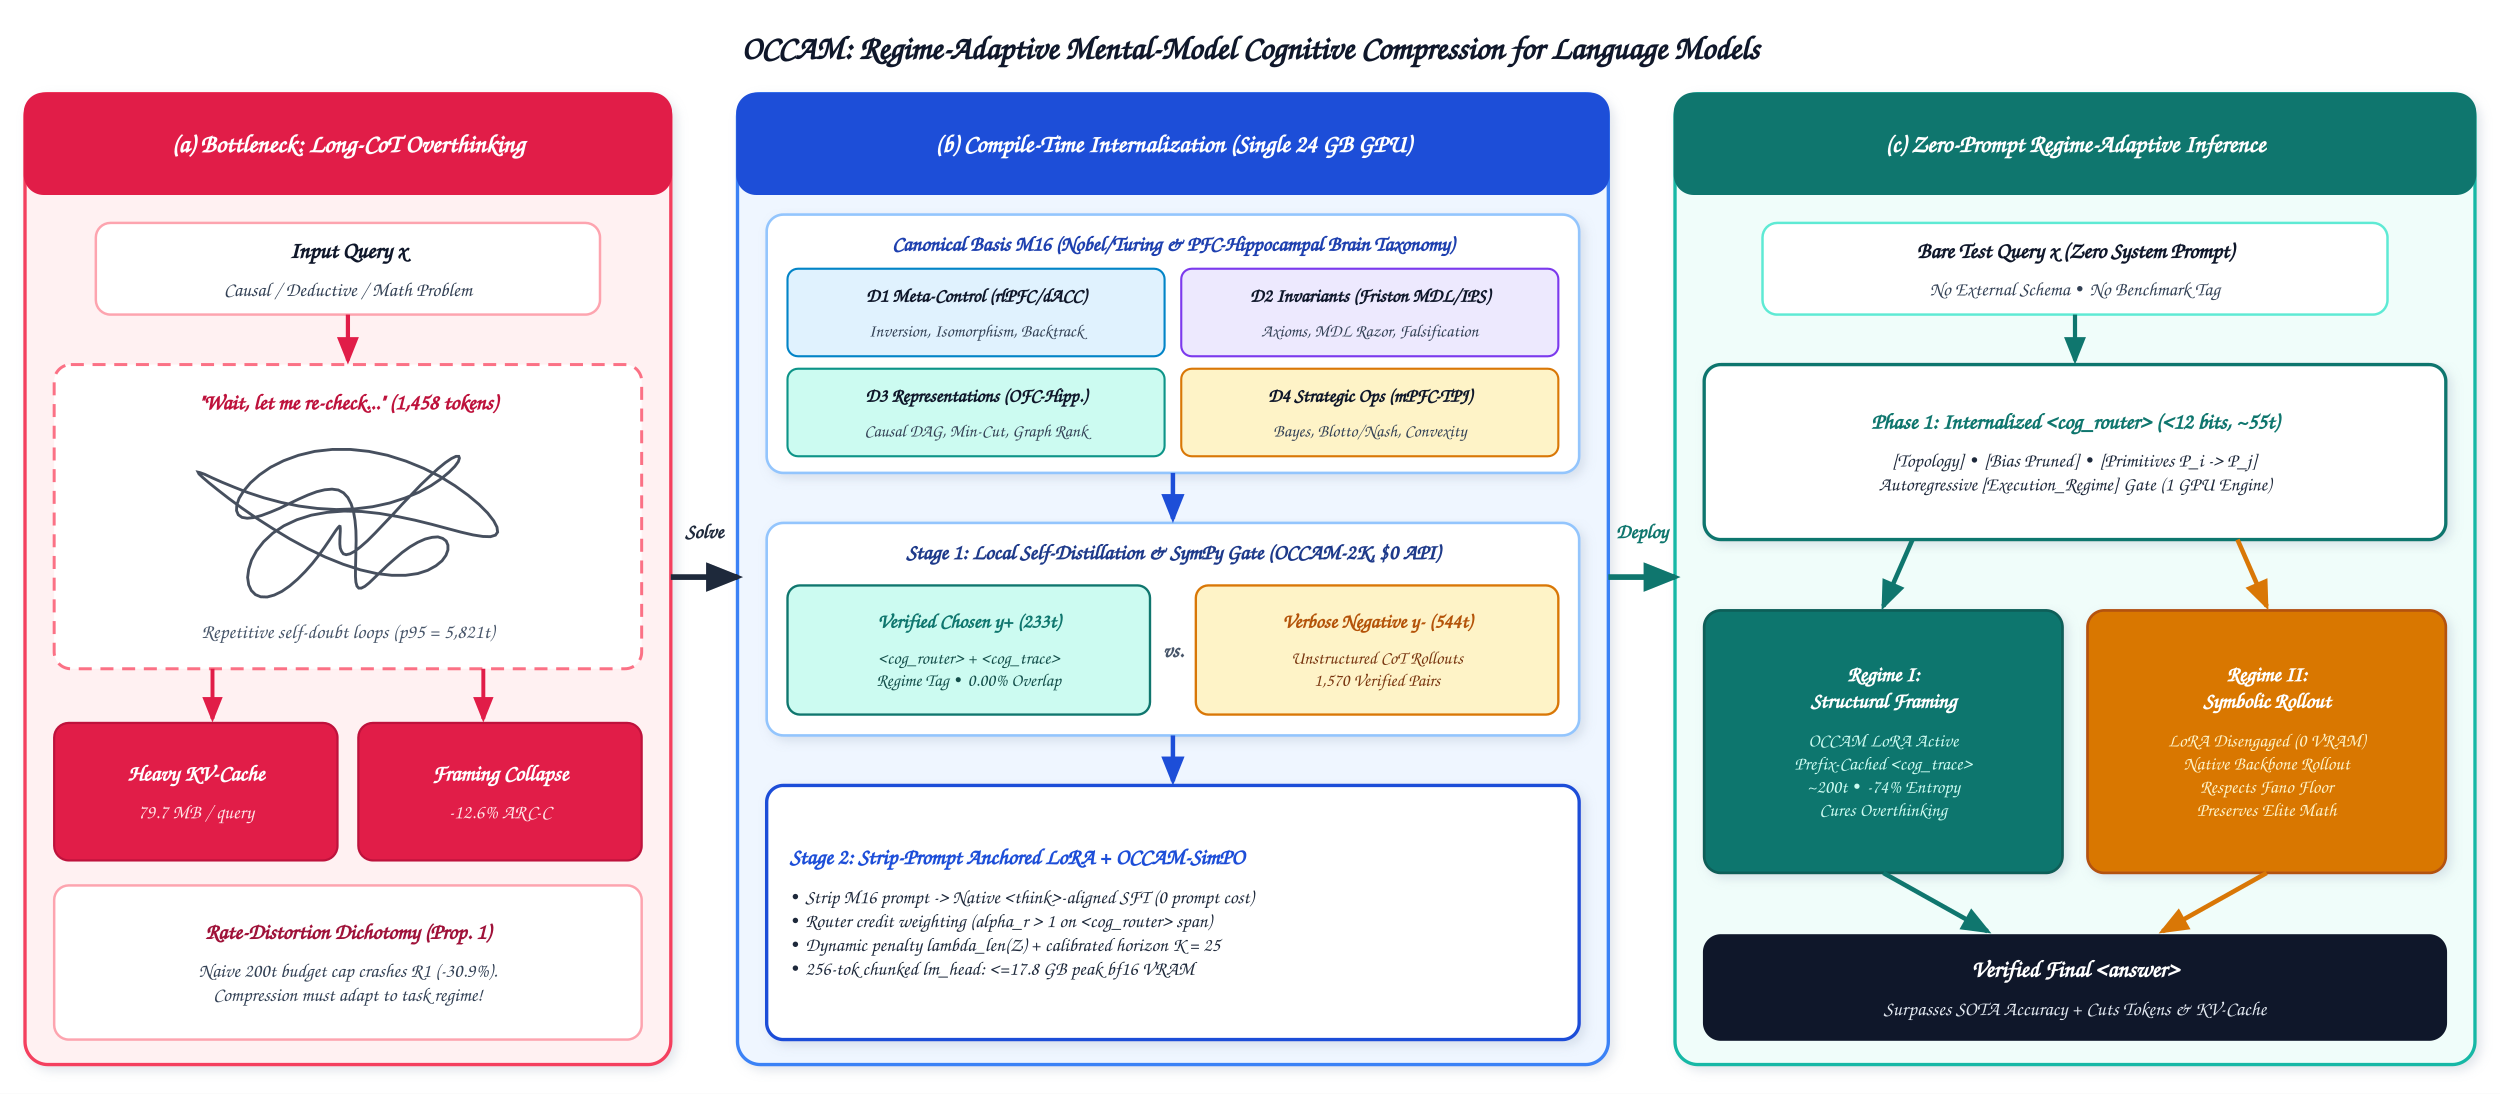
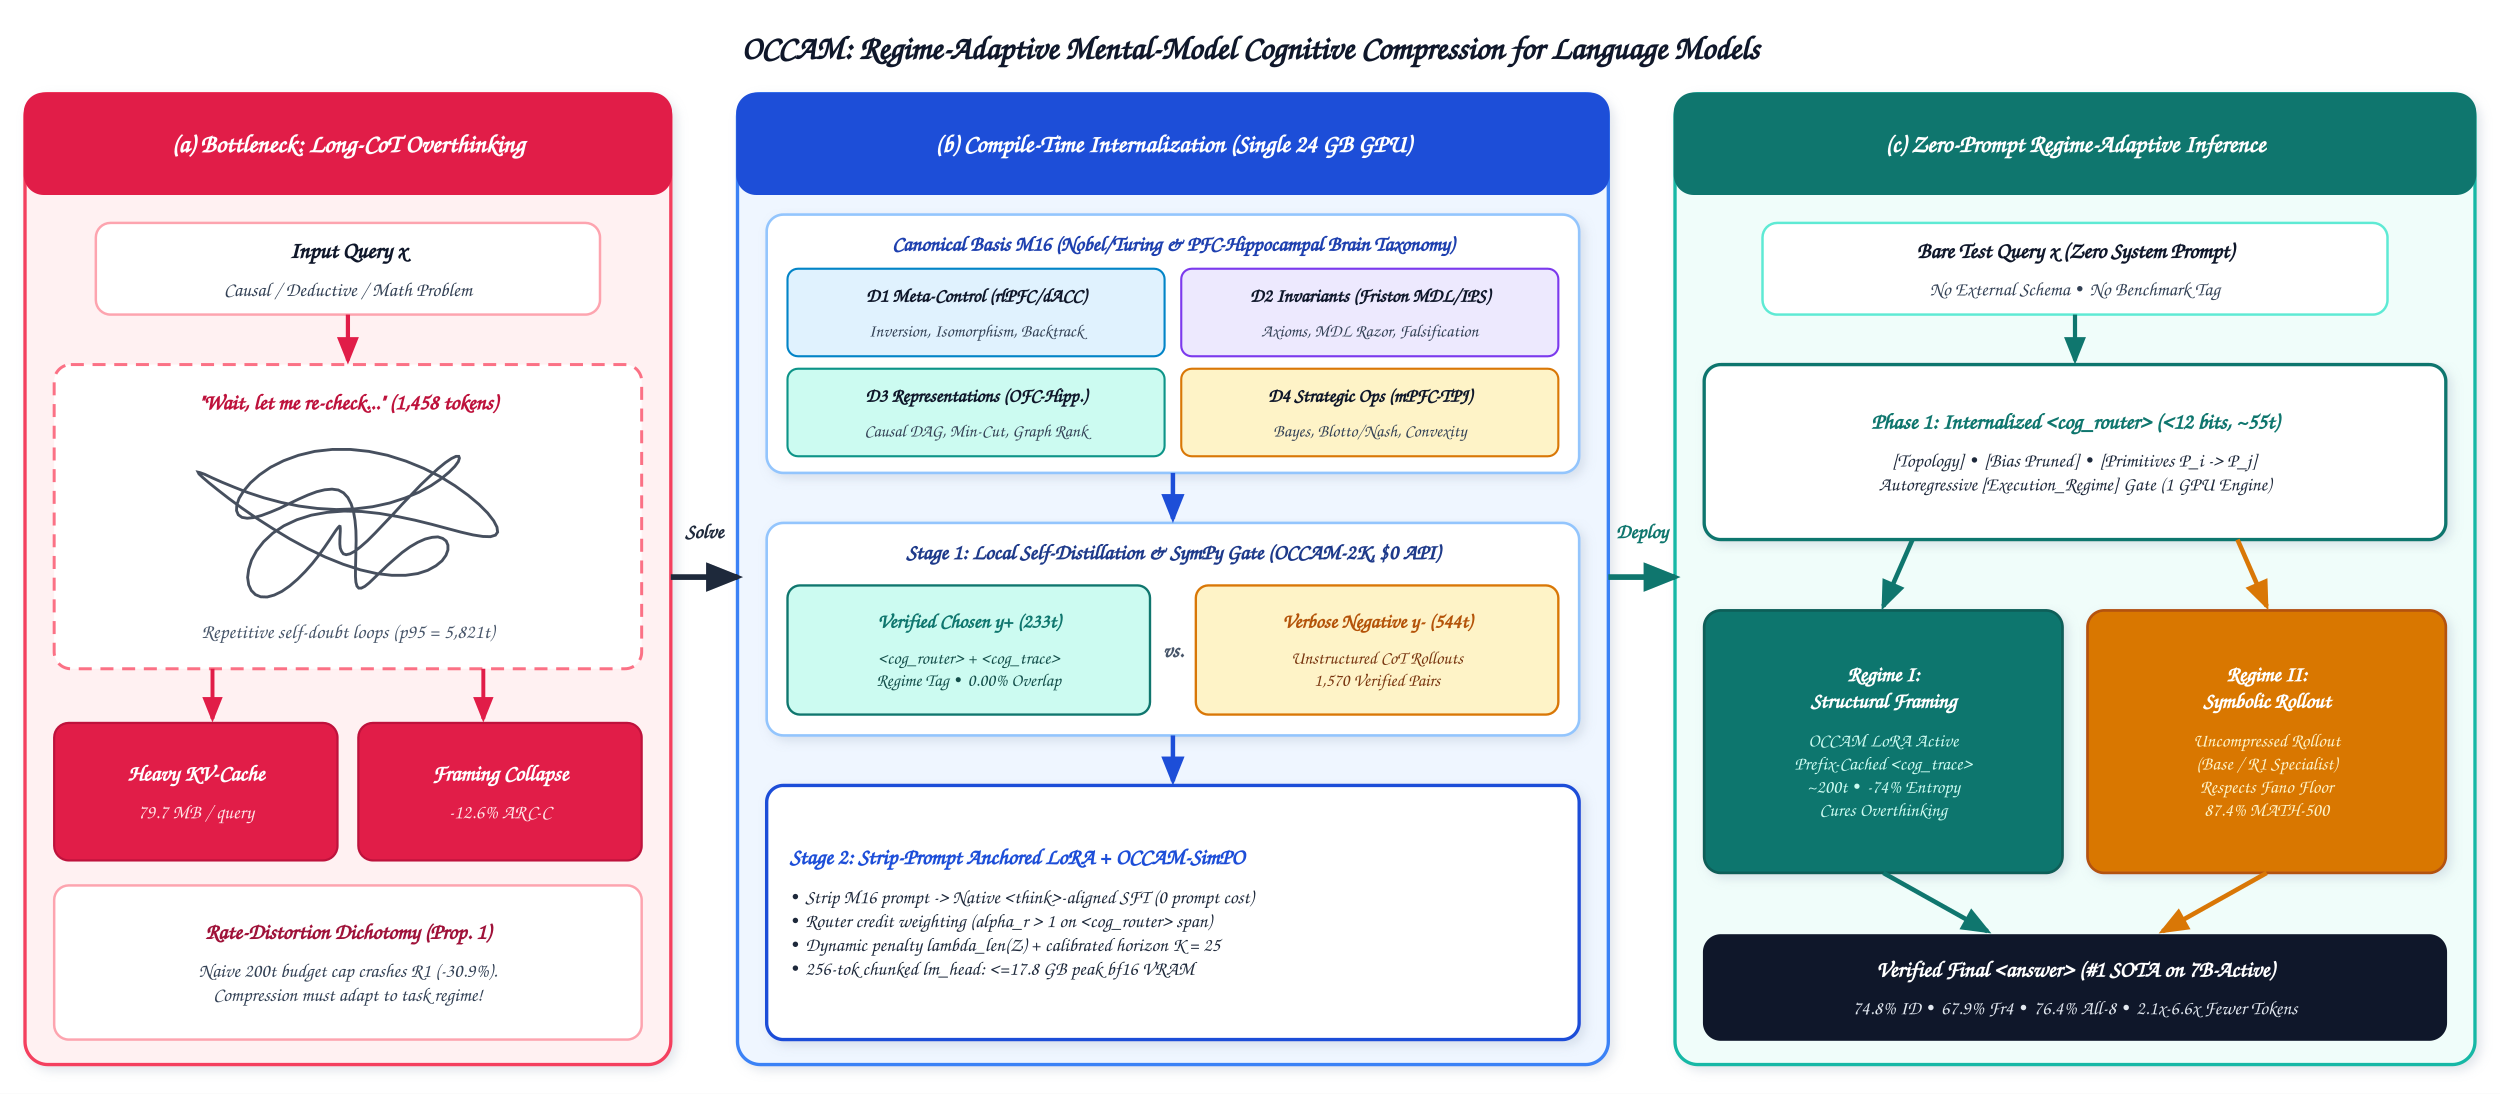
<svg xmlns="http://www.w3.org/2000/svg" width="1152.0" height="504.0" viewBox="0 0 1152.0 504.0">
  <defs>
    <filter id="cardShadow" x="-4%" y="-4%" width="110%" height="112%">
      <feDropShadow dx="2" dy="2" stdDeviation="2.5" flood-color="#94A3B8" flood-opacity="0.28" />
    </filter>
    <marker id="arr_0" viewBox="0 0 10 10" refX="8.5" refY="5" markerWidth="6.5" markerHeight="6.5" orient="auto-start-reverse">
      <path d="M 0 1 L 10 5 L 0 9 z" fill="#0F766E" />
    </marker>
    <marker id="arr_1" viewBox="0 0 10 10" refX="8.5" refY="5" markerWidth="6.5" markerHeight="6.5" orient="auto-start-reverse">
      <path d="M 0 1 L 10 5 L 0 9 z" fill="#1D4ED8" />
    </marker>
    <marker id="arr_2" viewBox="0 0 10 10" refX="8.5" refY="5" markerWidth="6.5" markerHeight="6.5" orient="auto-start-reverse">
      <path d="M 0 1 L 10 5 L 0 9 z" fill="#1E293B" />
    </marker>
    <marker id="arr_3" viewBox="0 0 10 10" refX="8.5" refY="5" markerWidth="6.5" markerHeight="6.5" orient="auto-start-reverse">
      <path d="M 0 1 L 10 5 L 0 9 z" fill="#D97706" />
    </marker>
    <marker id="arr_4" viewBox="0 0 10 10" refX="8.5" refY="5" markerWidth="6.5" markerHeight="6.5" orient="auto-start-reverse">
      <path d="M 0 1 L 10 5 L 0 9 z" fill="#E11D48" />
    </marker>
  </defs>
  <rect x="0" y="0" width="1152.0" height="504.0" fill="#FFFFFF" />
  <rect x="11.52" y="43.20" width="297.60" height="447.36" rx="10.56" ry="10.56" fill="#FFF1F2" stroke="#F43F5E" stroke-width="1.55" filter="url(#cardShadow)" />
  <rect x="339.84" y="43.20" width="401.28" height="447.36" rx="10.56" ry="10.56" fill="#EFF6FF" stroke="#3B82F6" stroke-width="1.55" filter="url(#cardShadow)" />
  <rect x="771.84" y="43.20" width="368.64" height="447.36" rx="10.56" ry="10.56" fill="#F0FDFA" stroke="#14B8A6" stroke-width="1.55" filter="url(#cardShadow)" />
  <rect x="353.28" y="98.88" width="374.40" height="119.04" rx="7.68" ry="7.68" fill="#FFFFFF" stroke="#93C5FD" stroke-width="1.21" filter="url(#cardShadow)" />
  <rect x="353.28" y="240.96" width="374.40" height="97.92" rx="7.68" ry="7.68" fill="#FFFFFF" stroke="#93C5FD" stroke-width="1.21" filter="url(#cardShadow)" />
  <rect x="11.52" y="43.20" width="297.60" height="46.08" rx="8.64" ry="8.64" fill="#E11D48" stroke="#E11D48" stroke-width="1.15" />
  <text x="160.32" y="70.23" font-family="Comic Sans MS, Comic Neue, cursive, sans-serif" font-size="11.73" font-weight="bold" fill="#FFFFFF" text-anchor="middle">(a) Bottleneck: Long-CoT Overthinking</text>
  <rect x="44.16" y="102.72" width="232.32" height="42.24" rx="6.72" ry="6.72" fill="#FFFFFF" stroke="#FDA4AF" stroke-width="1.15" />
  <text x="160.32" y="118.93" font-family="Comic Sans MS, Comic Neue, cursive, sans-serif" font-size="10.66" font-weight="bold" fill="#0F172A" text-anchor="middle">Input Query x</text>
  <text x="160.32" y="136.39" font-family="Comic Sans MS, Comic Neue, cursive, sans-serif" font-size="9.06" font-weight="normal" fill="#334155" text-anchor="middle">Causal / Deductive / Math Problem</text>
  <rect x="24.96" y="168.00" width="270.72" height="140.16" rx="7.68" ry="7.68" fill="#FFFFFF" stroke="#FB7185" stroke-width="1.38" stroke-dasharray="6,4" />
  <rect x="24.96" y="333.12" width="130.56" height="63.36" rx="6.72" ry="6.72" fill="#E11D48" stroke="#BE123C" stroke-width="1.03" />
  <text x="90.24" y="359.76" font-family="Comic Sans MS, Comic Neue, cursive, sans-serif" font-size="10.26" font-weight="bold" fill="#FFFFFF" text-anchor="middle">Heavy KV-Cache</text>
  <text x="90.24" y="377.09" font-family="Comic Sans MS, Comic Neue, cursive, sans-serif" font-size="9.06" font-weight="normal" fill="#FFE4E6" text-anchor="middle">79.7 MB / query</text>
  <rect x="165.12" y="333.12" width="130.56" height="63.36" rx="6.72" ry="6.72" fill="#E11D48" stroke="#BE123C" stroke-width="1.03" />
  <text x="230.40" y="359.76" font-family="Comic Sans MS, Comic Neue, cursive, sans-serif" font-size="10.26" font-weight="bold" fill="#FFFFFF" text-anchor="middle">Framing Collapse</text>
  <text x="230.40" y="377.09" font-family="Comic Sans MS, Comic Neue, cursive, sans-serif" font-size="9.06" font-weight="normal" fill="#FFE4E6" text-anchor="middle">-12.6% ARC-C</text>
  <rect x="24.96" y="408.00" width="270.72" height="71.04" rx="6.72" ry="6.72" fill="#FFFFFF" stroke="#FDA4AF" stroke-width="1.15" />
  <text x="160.32" y="432.71" font-family="Comic Sans MS, Comic Neue, cursive, sans-serif" font-size="10.13" font-weight="bold" fill="#9F1239" text-anchor="middle">Rate-Distortion Dichotomy (Prop. 1)</text>
  <text x="160.32" y="450.14" font-family="Comic Sans MS, Comic Neue, cursive, sans-serif" font-size="8.93" font-weight="normal" fill="#334155" text-anchor="middle">Naive 200t budget cap crashes R1 (-30.9%).</text>
  <text x="160.32" y="461.22" font-family="Comic Sans MS, Comic Neue, cursive, sans-serif" font-size="8.93" font-weight="normal" fill="#334155" text-anchor="middle">Compression must adapt to task regime!</text>
  <rect x="339.84" y="43.20" width="401.28" height="46.08" rx="8.64" ry="8.64" fill="#1D4ED8" stroke="#1D4ED8" stroke-width="1.15" />
  <text x="540.48" y="70.14" font-family="Comic Sans MS, Comic Neue, cursive, sans-serif" font-size="11.46" font-weight="bold" fill="#FFFFFF" text-anchor="middle">(b) Compile-Time Internalization (Single 24 GB GPU)</text>
  <rect x="353.28" y="361.92" width="374.40" height="117.12" rx="7.68" ry="7.68" fill="#FFFFFF" stroke="#1D4ED8" stroke-width="1.55" filter="url(#cardShadow)" />
  <text x="363.84" y="398.28" font-family="Comic Sans MS, Comic Neue, cursive, sans-serif" font-size="10.26" font-weight="bold" fill="#1D4ED8" text-anchor="start">Stage 2: Strip-Prompt Anchored LoRA + OCCAM-SimPO</text>
  <text x="363.84" y="416.22" font-family="Comic Sans MS, Comic Neue, cursive, sans-serif" font-size="8.86" font-weight="normal" fill="#1E293B" text-anchor="start">• Strip M16 prompt -&gt; Native &lt;think&gt;-aligned SFT (0 prompt cost)</text>
  <text x="363.84" y="427.21" font-family="Comic Sans MS, Comic Neue, cursive, sans-serif" font-size="8.86" font-weight="normal" fill="#1E293B" text-anchor="start">• Router credit weighting (alpha_r &gt; 1 on &lt;cog_router&gt; span)</text>
  <text x="363.84" y="438.20" font-family="Comic Sans MS, Comic Neue, cursive, sans-serif" font-size="8.86" font-weight="normal" fill="#1E293B" text-anchor="start">• Dynamic penalty lambda_len(Z) + calibrated horizon K = 25</text>
  <text x="363.84" y="449.19" font-family="Comic Sans MS, Comic Neue, cursive, sans-serif" font-size="8.86" font-weight="normal" fill="#1E293B" text-anchor="start">• 256-tok chunked lm_head: &lt;=17.8 GB peak bf16 VRAM</text>
  <rect x="771.84" y="43.20" width="368.64" height="46.08" rx="8.64" ry="8.64" fill="#0F766E" stroke="#0F766E" stroke-width="1.15" />
  <text x="956.16" y="70.14" font-family="Comic Sans MS, Comic Neue, cursive, sans-serif" font-size="11.46" font-weight="bold" fill="#FFFFFF" text-anchor="middle">(c) Zero-Prompt Regime-Adaptive Inference</text>
  <rect x="812.16" y="102.72" width="288.00" height="42.24" rx="6.72" ry="6.72" fill="#FFFFFF" stroke="#5EEAD4" stroke-width="1.15" />
  <text x="956.16" y="118.95" font-family="Comic Sans MS, Comic Neue, cursive, sans-serif" font-size="10.33" font-weight="bold" fill="#0F172A" text-anchor="middle">Bare Test Query x (Zero System Prompt)</text>
  <text x="956.16" y="136.11" font-family="Comic Sans MS, Comic Neue, cursive, sans-serif" font-size="8.86" font-weight="normal" fill="#334155" text-anchor="middle">No External Schema • No Benchmark Tag</text>
  <rect x="785.28" y="168.00" width="341.76" height="80.64" rx="7.68" ry="7.68" fill="#FFFFFF" stroke="#0F766E" stroke-width="1.55" filter="url(#cardShadow)" />
  <text x="956.16" y="197.62" font-family="Comic Sans MS, Comic Neue, cursive, sans-serif" font-size="10.20" font-weight="bold" fill="#0F766E" text-anchor="middle">Phase 1: Internalized &lt;cog_router&gt; (&lt;12 bits, ~55t)</text>
  <text x="956.16" y="215.01" font-family="Comic Sans MS, Comic Neue, cursive, sans-serif" font-size="8.86" font-weight="normal" fill="#1E293B" text-anchor="middle">[Topology] • [Bias Pruned] • [Primitives P_i -&gt; P_j]</text>
  <text x="956.16" y="226.00" font-family="Comic Sans MS, Comic Neue, cursive, sans-serif" font-size="8.86" font-weight="normal" fill="#1E293B" text-anchor="middle">Autoregressive [Execution_Regime] Gate (1 GPU Engine)</text>
  <rect x="785.28" y="281.28" width="165.12" height="120.96" rx="7.68" ry="7.68" fill="#0F766E" stroke="#115E59" stroke-width="1.26" filter="url(#cardShadow)" />
  <text x="867.84" y="314.00" font-family="Comic Sans MS, Comic Neue, cursive, sans-serif" font-size="9.86" font-weight="bold" fill="#FFFFFF" text-anchor="middle">Regime I:</text>
  <text x="867.84" y="326.23" font-family="Comic Sans MS, Comic Neue, cursive, sans-serif" font-size="9.86" font-weight="bold" fill="#FFFFFF" text-anchor="middle">Structural Framing</text>
  <text x="867.84" y="343.96" font-family="Comic Sans MS, Comic Neue, cursive, sans-serif" font-size="8.60" font-weight="normal" fill="#CCFBF1" text-anchor="middle">OCCAM LoRA Active</text>
  <text x="867.84" y="354.62" font-family="Comic Sans MS, Comic Neue, cursive, sans-serif" font-size="8.60" font-weight="normal" fill="#CCFBF1" text-anchor="middle">Prefix-Cached &lt;cog_trace&gt;</text>
  <text x="867.84" y="365.28" font-family="Comic Sans MS, Comic Neue, cursive, sans-serif" font-size="8.60" font-weight="normal" fill="#CCFBF1" text-anchor="middle">~200t • -74% Entropy</text>
  <text x="867.84" y="375.94" font-family="Comic Sans MS, Comic Neue, cursive, sans-serif" font-size="8.60" font-weight="normal" fill="#CCFBF1" text-anchor="middle">Cures Overthinking</text>
  <rect x="961.92" y="281.28" width="165.12" height="120.96" rx="7.68" ry="7.68" fill="#D97706" stroke="#B45309" stroke-width="1.26" filter="url(#cardShadow)" />
  <text x="1044.48" y="314.00" font-family="Comic Sans MS, Comic Neue, cursive, sans-serif" font-size="9.86" font-weight="bold" fill="#FFFFFF" text-anchor="middle">Regime II:</text>
  <text x="1044.48" y="326.23" font-family="Comic Sans MS, Comic Neue, cursive, sans-serif" font-size="9.86" font-weight="bold" fill="#FFFFFF" text-anchor="middle">Symbolic Rollout</text>
-   <text x="1044.48" y="343.96" font-family="Comic Sans MS, Comic Neue, cursive, sans-serif" font-size="8.60" font-weight="normal" fill="#FEF3C7" text-anchor="middle">LoRA Disengaged (0 VRAM)</text>
-   <text x="1044.48" y="354.62" font-family="Comic Sans MS, Comic Neue, cursive, sans-serif" font-size="8.60" font-weight="normal" fill="#FEF3C7" text-anchor="middle">Native Backbone Rollout</text>
+   <text x="1044.48" y="343.96" font-family="Comic Sans MS, Comic Neue, cursive, sans-serif" font-size="8.60" font-weight="normal" fill="#FEF3C7" text-anchor="middle">Uncompressed Rollout</text>
+   <text x="1044.48" y="354.62" font-family="Comic Sans MS, Comic Neue, cursive, sans-serif" font-size="8.60" font-weight="normal" fill="#FEF3C7" text-anchor="middle">(Base / R1 Specialist)</text>
  <text x="1044.48" y="365.28" font-family="Comic Sans MS, Comic Neue, cursive, sans-serif" font-size="8.60" font-weight="normal" fill="#FEF3C7" text-anchor="middle">Respects Fano Floor</text>
-   <text x="1044.48" y="375.94" font-family="Comic Sans MS, Comic Neue, cursive, sans-serif" font-size="8.60" font-weight="normal" fill="#FEF3C7" text-anchor="middle">Preserves Elite Math</text>
+   <text x="1044.48" y="375.94" font-family="Comic Sans MS, Comic Neue, cursive, sans-serif" font-size="8.60" font-weight="normal" fill="#FEF3C7" text-anchor="middle">87.4% MATH-500</text>
  <rect x="362.88" y="123.84" width="173.76" height="40.32" rx="4.80" ry="4.80" fill="#E0F2FE" stroke="#0284C7" stroke-width="0.98" />
  <text x="449.76" y="139.13" font-family="Comic Sans MS, Comic Neue, cursive, sans-serif" font-size="8.86" font-weight="bold" fill="#0F172A" text-anchor="middle">D1 Meta-Control (rlPFC/dACC)</text>
  <text x="449.76" y="155.06" font-family="Comic Sans MS, Comic Neue, cursive, sans-serif" font-size="8.06" font-weight="normal" fill="#334155" text-anchor="middle">Inversion, Isomorphism, Backtrack</text>
  <rect x="544.32" y="123.84" width="173.76" height="40.32" rx="4.80" ry="4.80" fill="#EDE9FE" stroke="#7C3AED" stroke-width="0.98" />
  <text x="631.20" y="139.13" font-family="Comic Sans MS, Comic Neue, cursive, sans-serif" font-size="8.86" font-weight="bold" fill="#0F172A" text-anchor="middle">D2 Invariants (Friston MDL/IPS)</text>
  <text x="631.20" y="155.06" font-family="Comic Sans MS, Comic Neue, cursive, sans-serif" font-size="8.06" font-weight="normal" fill="#334155" text-anchor="middle">Axioms, MDL Razor, Falsification</text>
  <rect x="362.88" y="169.92" width="173.76" height="40.32" rx="4.80" ry="4.80" fill="#CCFBF1" stroke="#0D9488" stroke-width="0.98" />
  <text x="449.76" y="185.21" font-family="Comic Sans MS, Comic Neue, cursive, sans-serif" font-size="8.86" font-weight="bold" fill="#0F172A" text-anchor="middle">D3 Representations (OFC-Hipp.)</text>
  <text x="449.76" y="201.14" font-family="Comic Sans MS, Comic Neue, cursive, sans-serif" font-size="8.06" font-weight="normal" fill="#334155" text-anchor="middle">Causal DAG, Min-Cut, Graph Rank</text>
  <rect x="544.32" y="169.92" width="173.76" height="40.32" rx="4.80" ry="4.80" fill="#FEF3C7" stroke="#D97706" stroke-width="0.98" />
  <text x="631.20" y="185.21" font-family="Comic Sans MS, Comic Neue, cursive, sans-serif" font-size="8.86" font-weight="bold" fill="#0F172A" text-anchor="middle">D4 Strategic Ops (mPFC-TPJ)</text>
  <text x="631.20" y="201.14" font-family="Comic Sans MS, Comic Neue, cursive, sans-serif" font-size="8.06" font-weight="normal" fill="#334155" text-anchor="middle">Bayes, Blotto/Nash, Convexity</text>
  <rect x="362.88" y="269.76" width="167.04" height="59.52" rx="5.76" ry="5.76" fill="#CCFBF1" stroke="#0F766E" stroke-width="1.09" />
  <text x="446.40" y="289.31" font-family="Comic Sans MS, Comic Neue, cursive, sans-serif" font-size="9.33" font-weight="bold" fill="#0F766E" text-anchor="middle">Verified Chosen y+ (233t)</text>
  <text x="446.40" y="305.82" font-family="Comic Sans MS, Comic Neue, cursive, sans-serif" font-size="8.26" font-weight="normal" fill="#134E4A" text-anchor="middle">&lt;cog_router&gt; + &lt;cog_trace&gt;</text>
  <text x="446.40" y="316.07" font-family="Comic Sans MS, Comic Neue, cursive, sans-serif" font-size="8.26" font-weight="normal" fill="#134E4A" text-anchor="middle">Regime Tag • 0.00% Overlap</text>
  <rect x="551.04" y="269.76" width="167.04" height="59.52" rx="5.76" ry="5.76" fill="#FEF3C7" stroke="#D97706" stroke-width="1.09" />
  <text x="634.56" y="289.31" font-family="Comic Sans MS, Comic Neue, cursive, sans-serif" font-size="9.33" font-weight="bold" fill="#B45309" text-anchor="middle">Verbose Negative y- (544t)</text>
  <text x="634.56" y="305.82" font-family="Comic Sans MS, Comic Neue, cursive, sans-serif" font-size="8.26" font-weight="normal" fill="#78350F" text-anchor="middle">Unstructured CoT Rollouts</text>
  <text x="634.56" y="316.07" font-family="Comic Sans MS, Comic Neue, cursive, sans-serif" font-size="8.26" font-weight="normal" fill="#78350F" text-anchor="middle">1,570 Verified Pairs</text>
  <rect x="785.28" y="431.04" width="341.76" height="48.00" rx="7.68" ry="7.68" fill="#0F172A" stroke="#0F172A" stroke-width="1.15" />
-   <text x="956.16" y="450.18" font-family="Comic Sans MS, Comic Neue, cursive, sans-serif" font-size="10.93" font-weight="bold" fill="#FFFFFF" text-anchor="middle">Verified Final &lt;answer&gt;</text>
-   <text x="956.16" y="467.78" font-family="Comic Sans MS, Comic Neue, cursive, sans-serif" font-size="9.13" font-weight="normal" fill="#E2E8F0" text-anchor="middle">Surpasses SOTA Accuracy + Cuts Tokens &amp; KV-Cache</text>
+   <text x="956.16" y="450.13" font-family="Comic Sans MS, Comic Neue, cursive, sans-serif" font-size="10.40" font-weight="bold" fill="#FFFFFF" text-anchor="middle">Verified Final &lt;answer&gt;  (#1 SOTA on 7B-Active)</text>
+   <text x="956.16" y="467.37" font-family="Comic Sans MS, Comic Neue, cursive, sans-serif" font-size="8.93" font-weight="normal" fill="#E2E8F0" text-anchor="middle">74.8% ID • 67.9% Fr4 • 76.4% All-8 • 2.1x-6.6x Fewer Tokens</text>
  <polyline points="203.3,220.6 206.9,217.6 209.6,214.9 211.2,212.7 211.7,211.1 211.4,210.3 210.1,210.3 208.0,211.3 205.2,213.2 201.9,215.9 198.1,219.4 193.9,223.4 189.6,227.9 185.2,232.5 180.9,237.2 176.7,241.6 172.8,245.7 169.3,249.2 166.1,252.0 163.5,254.0 161.3,255.2 159.5,255.6 158.2,255.2 157.4,254.1 156.8,252.6 156.6,250.7 156.6,248.6 156.7,246.6 156.8,244.8 156.8,243.4 156.7,242.6 156.4,242.5 155.8,243.1 154.8,244.4 153.4,246.5 151.6,249.2 149.4,252.4 146.8,256.0 143.9,259.7 140.6,263.4 137.1,266.9 133.5,270.0 129.9,272.5 126.4,274.2 123.1,275.1 120.1,275.0 117.7,274.0 115.8,272.1 114.6,269.5 114.1,266.1 114.6,262.3 115.9,258.1 118.2,253.8 121.5,249.6 125.7,245.7 130.8,242.3 136.8,239.5 143.4,237.4 150.7,236.1 158.5,235.5 166.6,235.7 174.9,236.6 183.1,238.0 191.2,239.7 198.9,241.6 206.0,243.5 212.4,245.2 218.0,246.5 222.5,247.2 226.0,247.3 228.3,246.6 229.3,245.2 229.0,242.9 227.5,240.0 224.7,236.4 220.7,232.4 215.7,228.2 209.6,223.8 202.8,219.6 195.2,215.8 187.1,212.5 178.6,209.8 170.0,208.0 161.4,207.1 153.0,207.1 145.0,208.0 137.5,209.8 130.7,212.3 124.7,215.3 119.6,218.8 115.4,222.5 112.3,226.2 110.2,229.6 109.1,232.7 109.0,235.3 109.8,237.2 111.5,238.4 113.9,238.8 117.0,238.5 120.6,237.5 124.6,236.0 128.9,234.2 133.2,232.1 137.6,230.0 141.9,228.1 145.9,226.6 149.6,225.7 153.0,225.4 155.9,225.8 158.3,227.1 160.3,229.3 161.8,232.2 162.9,235.8 163.6,239.9 164.0,244.5 164.1,249.2 164.0,253.8 163.9,258.3 163.8,262.3 163.8,265.7 164.0,268.3 164.5,270.1 165.3,271.0 166.5,271.0 168.1,270.2 170.1,268.6 172.5,266.3 175.3,263.6 178.4,260.6 181.8,257.6 185.3,254.6 188.9,252.0 192.5,249.9 195.9,248.4 199.1,247.6 201.8,247.4 204.0,248.1 205.6,249.3 206.4,251.2 206.4,253.4 205.5,255.9 203.7,258.4 200.9,260.7 197.1,262.8 192.5,264.3 186.9,265.1 180.6,265.1 173.6,264.3 166.1,262.6 158.1,260.0 149.9,256.7 141.6,252.7 133.5,248.3 125.6,243.5 118.1,238.7 111.3,234.0 105.3,229.6 100.3,225.7 96.2,222.4 93.4,220.0 91.7,218.4 91.3,217.6 92.2,217.8 94.4,218.6 97.8,220.2 102.3,222.2 107.9,224.5 114.3,227.0 121.6,229.4 129.5,231.5 137.8,233.2 146.3,234.3 155.0,234.8 163.5,234.5 171.7,233.5 179.5,231.8 186.6,229.5 193.1,226.8 198.6,223.8 203.3,220.6" fill="none" stroke="#1E293B" stroke-width="1.32" stroke-opacity="0.82" />
  <line x1="160.32" y1="144.96" x2="160.32" y2="166.08" stroke="#E11D48" stroke-width="1.94" marker-end="url(#arr_4)" />
  <line x1="97.92" y1="308.16" x2="97.92" y2="331.20" stroke="#E11D48" stroke-width="1.81" marker-end="url(#arr_4)" />
  <line x1="222.72" y1="308.16" x2="222.72" y2="331.20" stroke="#E11D48" stroke-width="1.81" marker-end="url(#arr_4)" />
  <line x1="540.48" y1="217.92" x2="540.48" y2="239.04" stroke="#1D4ED8" stroke-width="2.06" marker-end="url(#arr_1)" />
  <line x1="540.48" y1="338.88" x2="540.48" y2="360.00" stroke="#1D4ED8" stroke-width="2.06" marker-end="url(#arr_1)" />
  <line x1="956.16" y1="144.96" x2="956.16" y2="166.08" stroke="#0F766E" stroke-width="1.94" marker-end="url(#arr_0)" />
  <line x1="881.28" y1="248.64" x2="867.84" y2="279.36" stroke="#0F766E" stroke-width="2.12" marker-end="url(#arr_0)" />
  <line x1="1031.04" y1="248.64" x2="1044.48" y2="279.36" stroke="#D97706" stroke-width="2.12" marker-end="url(#arr_3)" />
  <line x1="867.84" y1="402.24" x2="915.84" y2="429.12" stroke="#0F766E" stroke-width="2.12" marker-end="url(#arr_0)" />
  <line x1="1044.48" y1="402.24" x2="996.48" y2="429.12" stroke="#D97706" stroke-width="2.12" marker-end="url(#arr_3)" />
  <line x1="309.12" y1="265.92" x2="339.84" y2="265.92" stroke="#1E293B" stroke-width="2.62" marker-end="url(#arr_2)" />
  <line x1="741.12" y1="265.92" x2="771.84" y2="265.92" stroke="#0F766E" stroke-width="2.62" marker-end="url(#arr_0)" />
  <text x="576.00" y="27.25" font-family="Comic Sans MS, Comic Neue, cursive, sans-serif" font-size="15.20" font-weight="bold" font-style="normal" fill="#0F172A" text-anchor="middle">OCCAM: Regime-Adaptive Mental-Model Cognitive Compression for Language Models</text>
  <text x="160.32" y="188.72" font-family="Comic Sans MS, Comic Neue, cursive, sans-serif" font-size="10.13" font-weight="bold" font-style="normal" fill="#BE123C" text-anchor="middle">"Wait, let me re-check..." (1,458 tokens)</text>
  <text x="160.32" y="294.01" font-family="Comic Sans MS, Comic Neue, cursive, sans-serif" font-size="9.20" font-weight="normal" font-style="italic" fill="#475569" text-anchor="middle">Repetitive self-doubt loops (p95 = 5,821t)</text>
  <text x="540.48" y="115.61" font-family="Comic Sans MS, Comic Neue, cursive, sans-serif" font-size="9.66" font-weight="bold" font-style="normal" fill="#1E40AF" text-anchor="middle">Canonical Basis M16 (Nobel/Turing &amp; PFC-Hippocampal Brain Taxonomy)</text>
  <text x="540.48" y="257.78" font-family="Comic Sans MS, Comic Neue, cursive, sans-serif" font-size="9.93" font-weight="bold" font-style="normal" fill="#1E3A8A" text-anchor="middle">Stage 1: Local Self-Distillation &amp; SymPy Gate (OCCAM-2K, $0 API)</text>
  <text x="540.48" y="302.83" font-family="Comic Sans MS, Comic Neue, cursive, sans-serif" font-size="9.73" font-weight="bold" font-style="normal" fill="#475569" text-anchor="middle">vs.</text>
  <text x="324.48" y="248.02" font-family="Comic Sans MS, Comic Neue, cursive, sans-serif" font-size="9.46" font-weight="bold" font-style="normal" fill="#1E293B" text-anchor="middle">Solve</text>
  <text x="756.48" y="248.02" font-family="Comic Sans MS, Comic Neue, cursive, sans-serif" font-size="9.46" font-weight="bold" font-style="normal" fill="#0F766E" text-anchor="middle">Deploy</text>
</svg>
